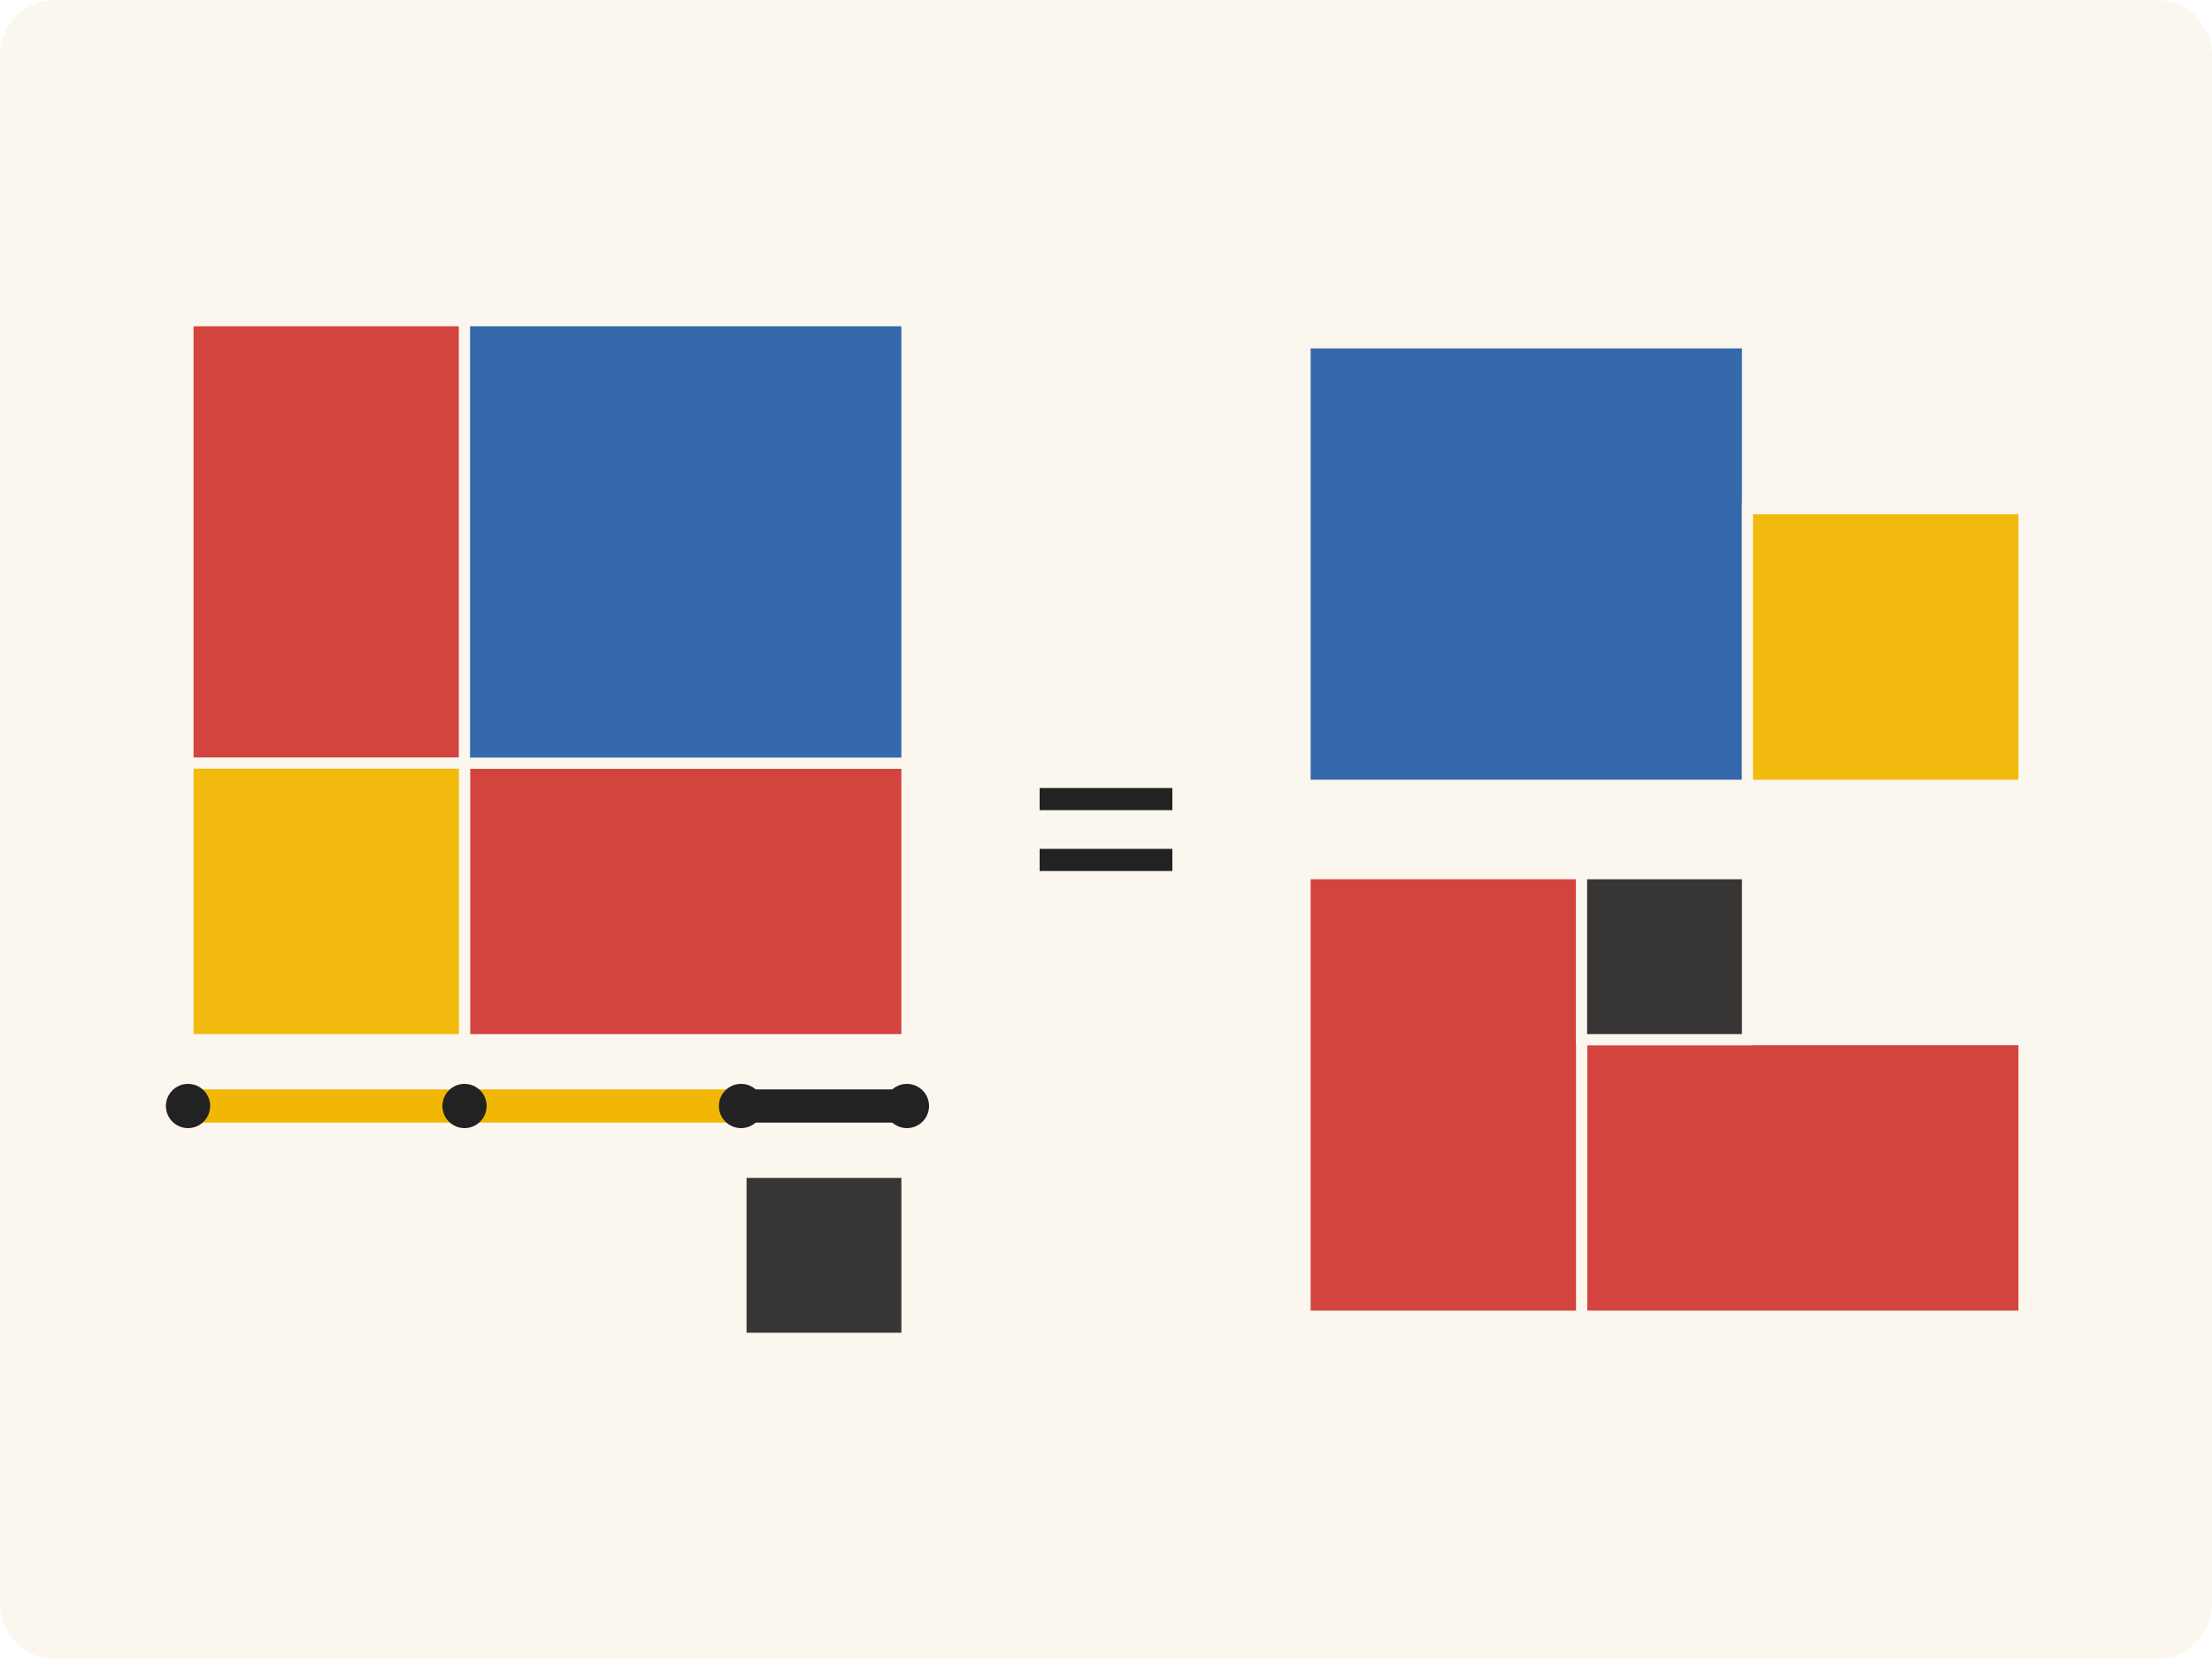
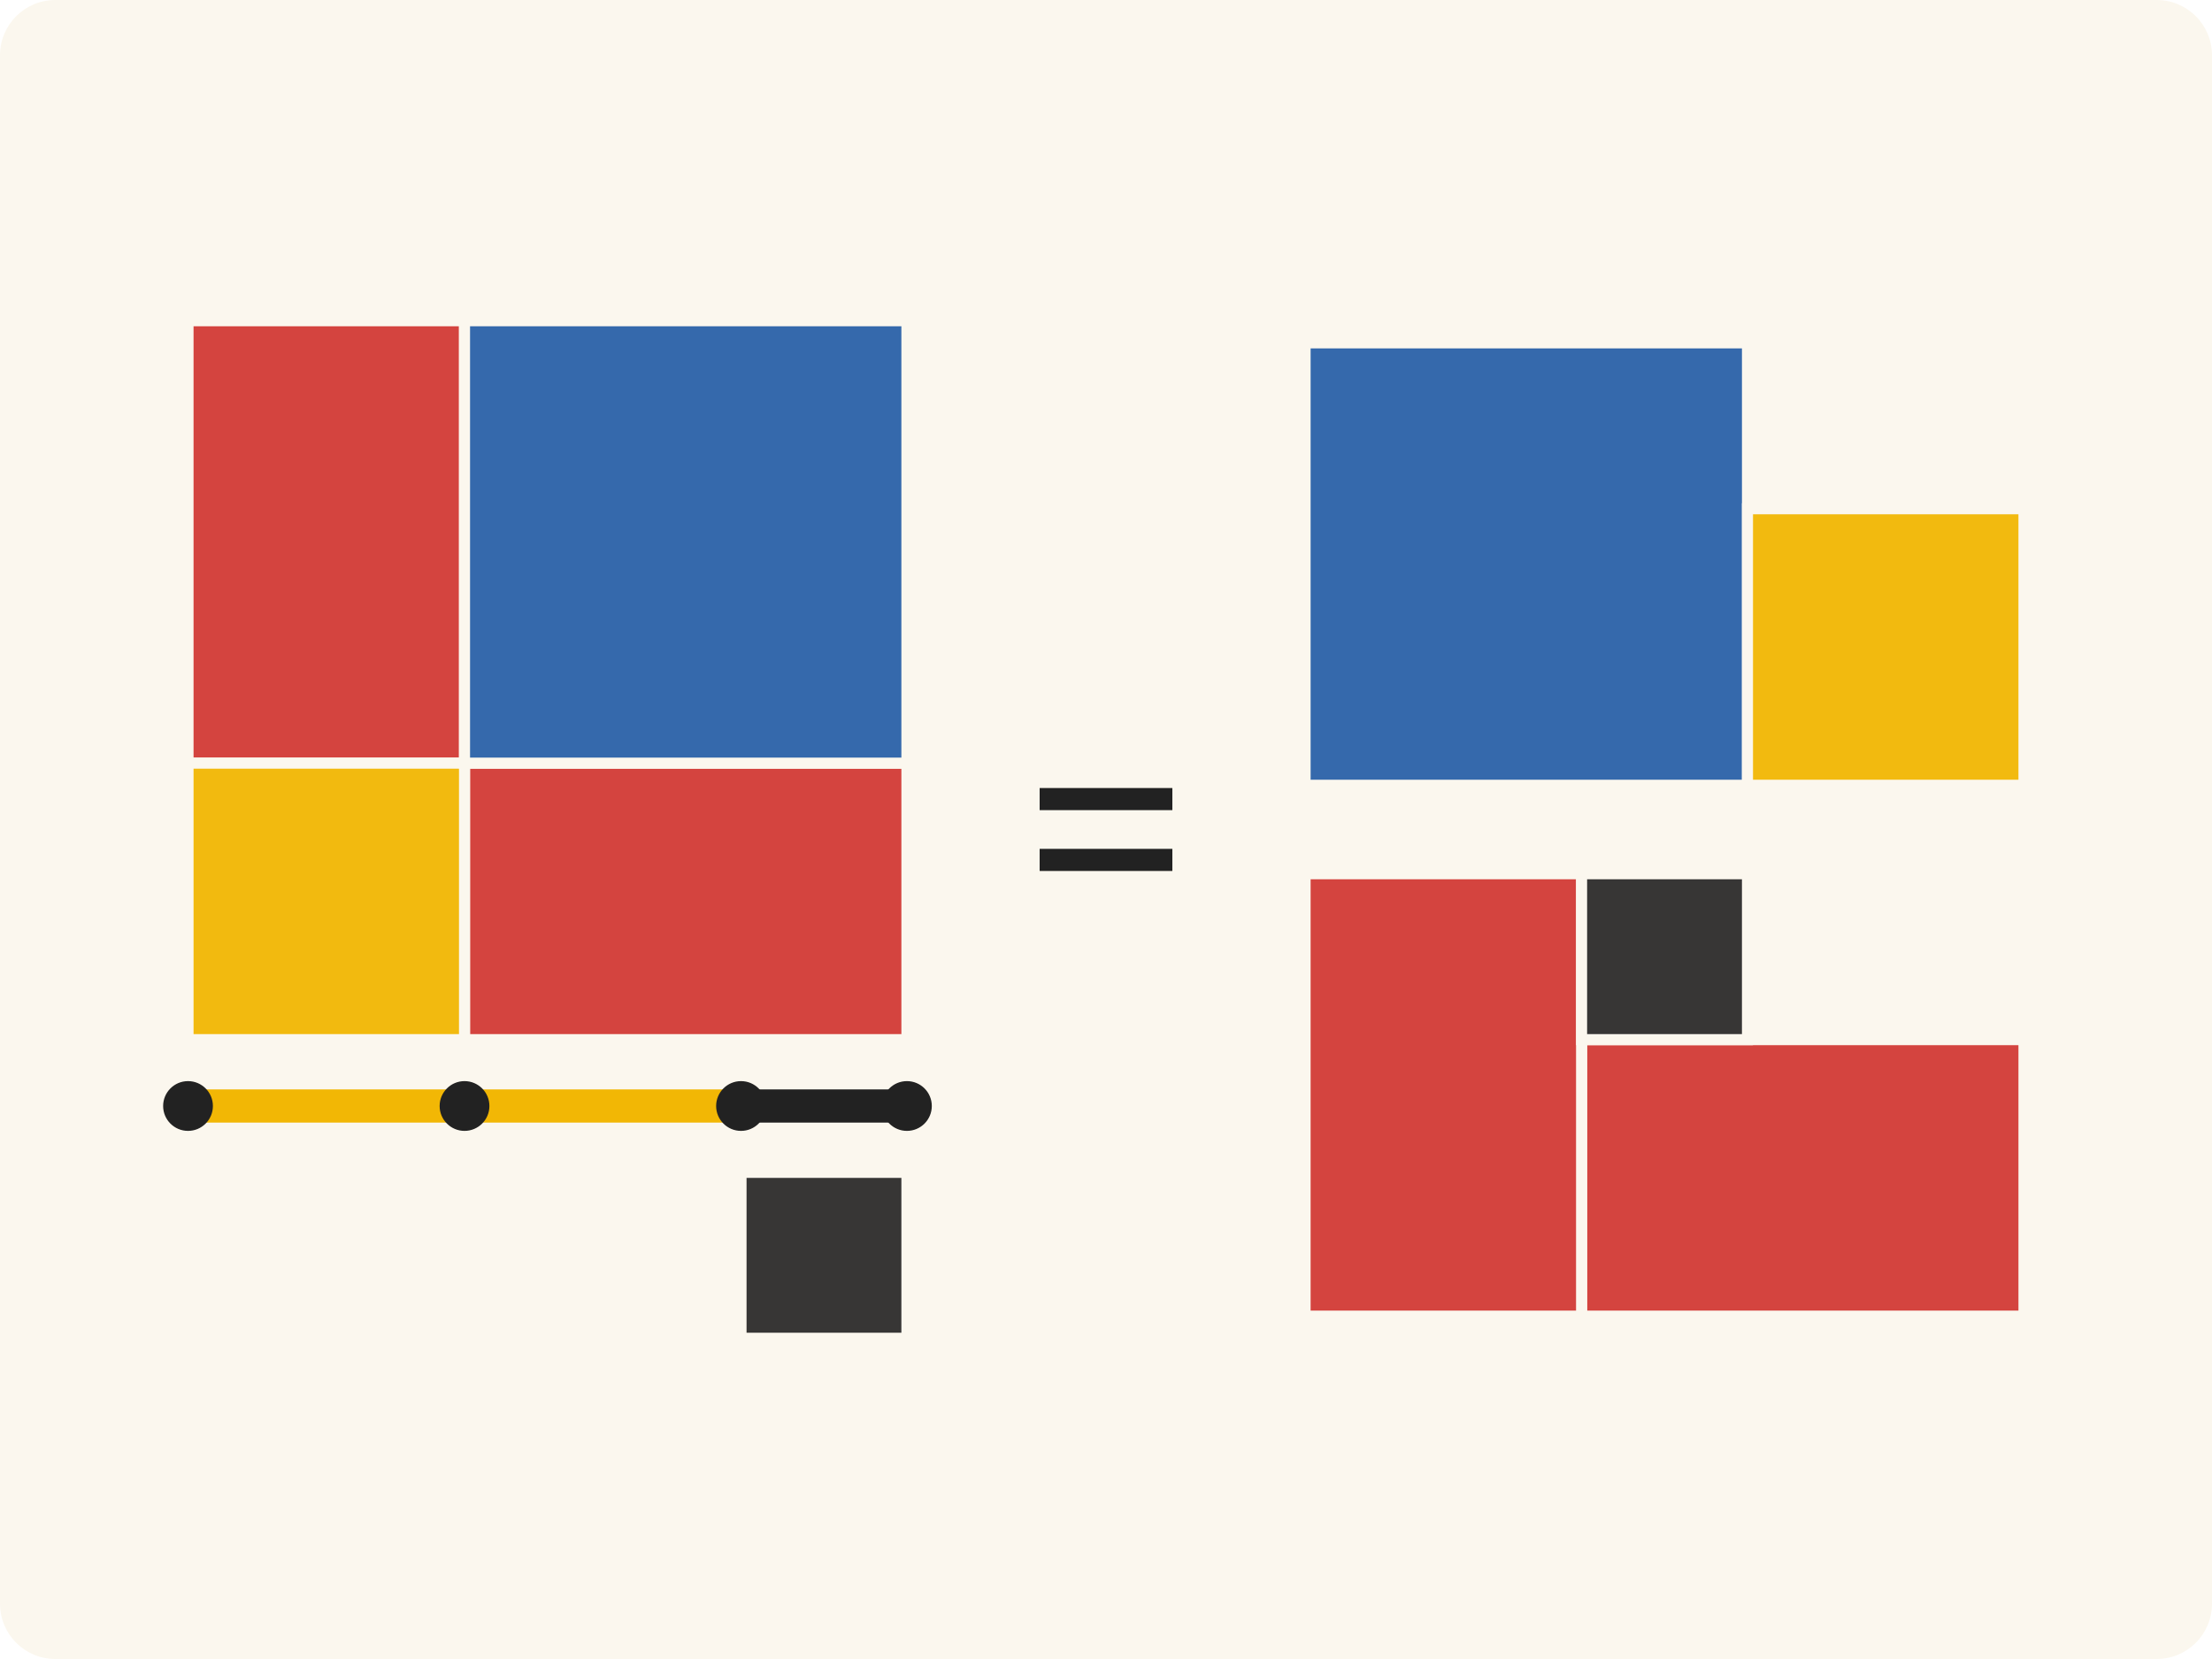
<svg xmlns="http://www.w3.org/2000/svg" viewBox="0 0 400 300" font-family="Georgia, 'Times New Roman', serif">
  <rect x="0" y="0" width="400" height="300" rx="10" fill="#fbf7ee" />
  <polygon points="84.0,188.0 164.0,188.0 164.0,138.0 84.0,138.0" fill="#d0312d" fill-opacity="0.9" stroke="#fbf7ee" stroke-width="2" stroke-linejoin="miter" />
  <polygon points="34.0,138.0 84.0,138.0 84.0,58.0 34.0,58.0" fill="#d0312d" fill-opacity="0.9" stroke="#fbf7ee" stroke-width="2" stroke-linejoin="miter" />
  <polygon points="34.0,188.0 84.0,188.0 84.0,138.0 34.0,138.0" fill="#f2b705" fill-opacity="0.95" stroke="#fbf7ee" stroke-width="2" stroke-linejoin="miter" />
  <polygon points="84.0,138.0 164.0,138.0 164.0,58.0 84.0,58.0" fill="#1f5aa6" fill-opacity="0.9" stroke="#fbf7ee" stroke-width="2" stroke-linejoin="miter" />
  <polygon points="134.0,242.0 164.0,242.0 164.0,212.0 134.0,212.0" fill="#222222" fill-opacity="0.9" stroke="#fbf7ee" stroke-width="2" stroke-linejoin="miter" />
  <polygon points="236.0,142.0 316.0,142.0 316.0,62.0 236.0,62.0" fill="#1f5aa6" fill-opacity="0.9" stroke="#fbf7ee" stroke-width="2" stroke-linejoin="miter" />
  <polygon points="316.0,142.0 366.0,142.0 366.0,92.0 316.0,92.0" fill="#f2b705" fill-opacity="0.95" stroke="#fbf7ee" stroke-width="2" stroke-linejoin="miter" />
  <polygon points="286.0,238.0 366.0,238.0 366.0,188.0 286.0,188.0" fill="#d0312d" fill-opacity="0.9" stroke="#fbf7ee" stroke-width="2" stroke-linejoin="miter" />
  <polygon points="236.0,238.0 286.0,238.0 286.0,158.0 236.0,158.0" fill="#d0312d" fill-opacity="0.9" stroke="#fbf7ee" stroke-width="2" stroke-linejoin="miter" />
  <polygon points="286.0,188.0 316.0,188.0 316.0,158.0 286.0,158.0" fill="#222222" fill-opacity="0.9" stroke="#fbf7ee" stroke-width="2" stroke-linejoin="miter" />
  <line x1="34.0" y1="200.0" x2="84.0" y2="200.0" stroke="#f2b705" stroke-width="6" stroke-linecap="butt" />
  <line x1="84.0" y1="200.0" x2="134.0" y2="200.0" stroke="#f2b705" stroke-width="6" stroke-linecap="butt" />
  <line x1="134.0" y1="200.0" x2="164.0" y2="200.0" stroke="#222222" stroke-width="6" stroke-linecap="butt" />
-   <circle cx="34.0" cy="200.0" r="4" fill="#222222" />
-   <circle cx="84.0" cy="200.0" r="4" fill="#222222" />
-   <circle cx="134.0" cy="200.0" r="4" fill="#222222" />
-   <circle cx="164.0" cy="200.0" r="4" fill="#222222" />
+   <circle cx="34.0" cy="200.0" r="4.5" fill="#222222" />
+   <circle cx="84.0" cy="200.0" r="4.5" fill="#222222" />
+   <circle cx="134.0" cy="200.0" r="4.5" fill="#222222" />
+   <circle cx="164.0" cy="200.0" r="4.5" fill="#222222" />
  <line x1="188.0" y1="144.5" x2="212.0" y2="144.5" stroke="#222222" stroke-width="4" stroke-linecap="butt" />
  <line x1="188.0" y1="155.5" x2="212.0" y2="155.5" stroke="#222222" stroke-width="4" stroke-linecap="butt" />
</svg>
